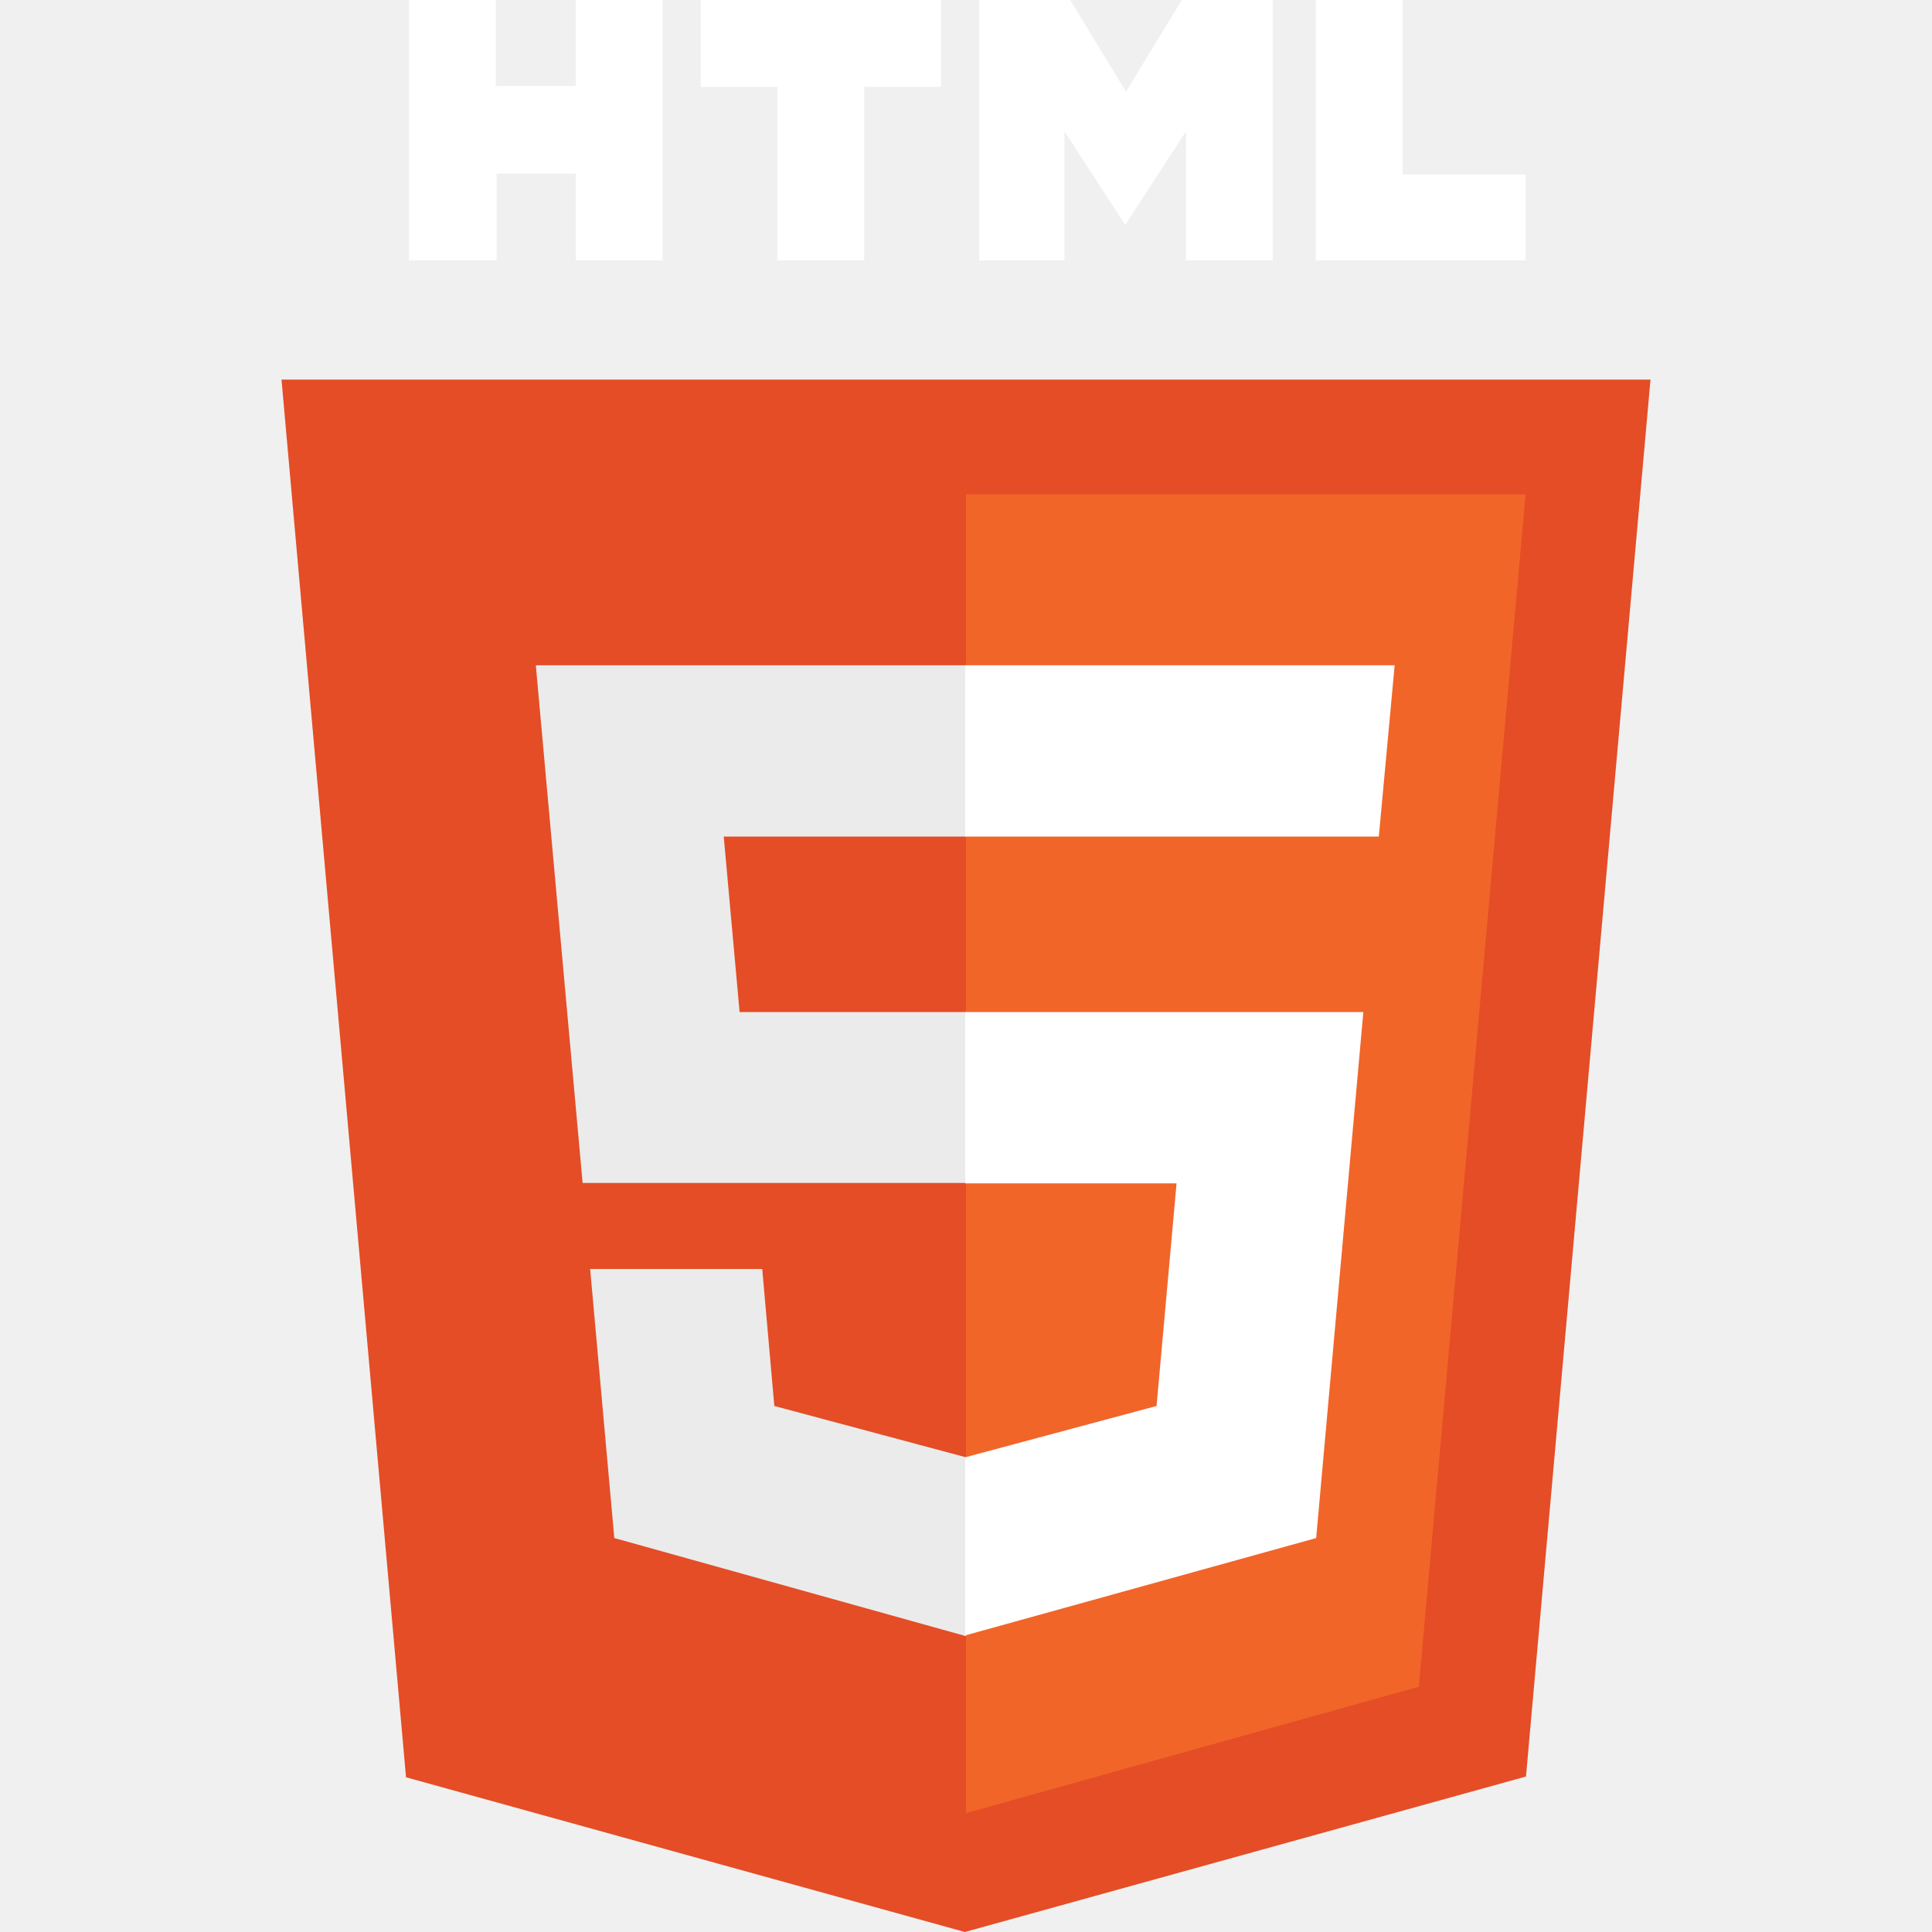
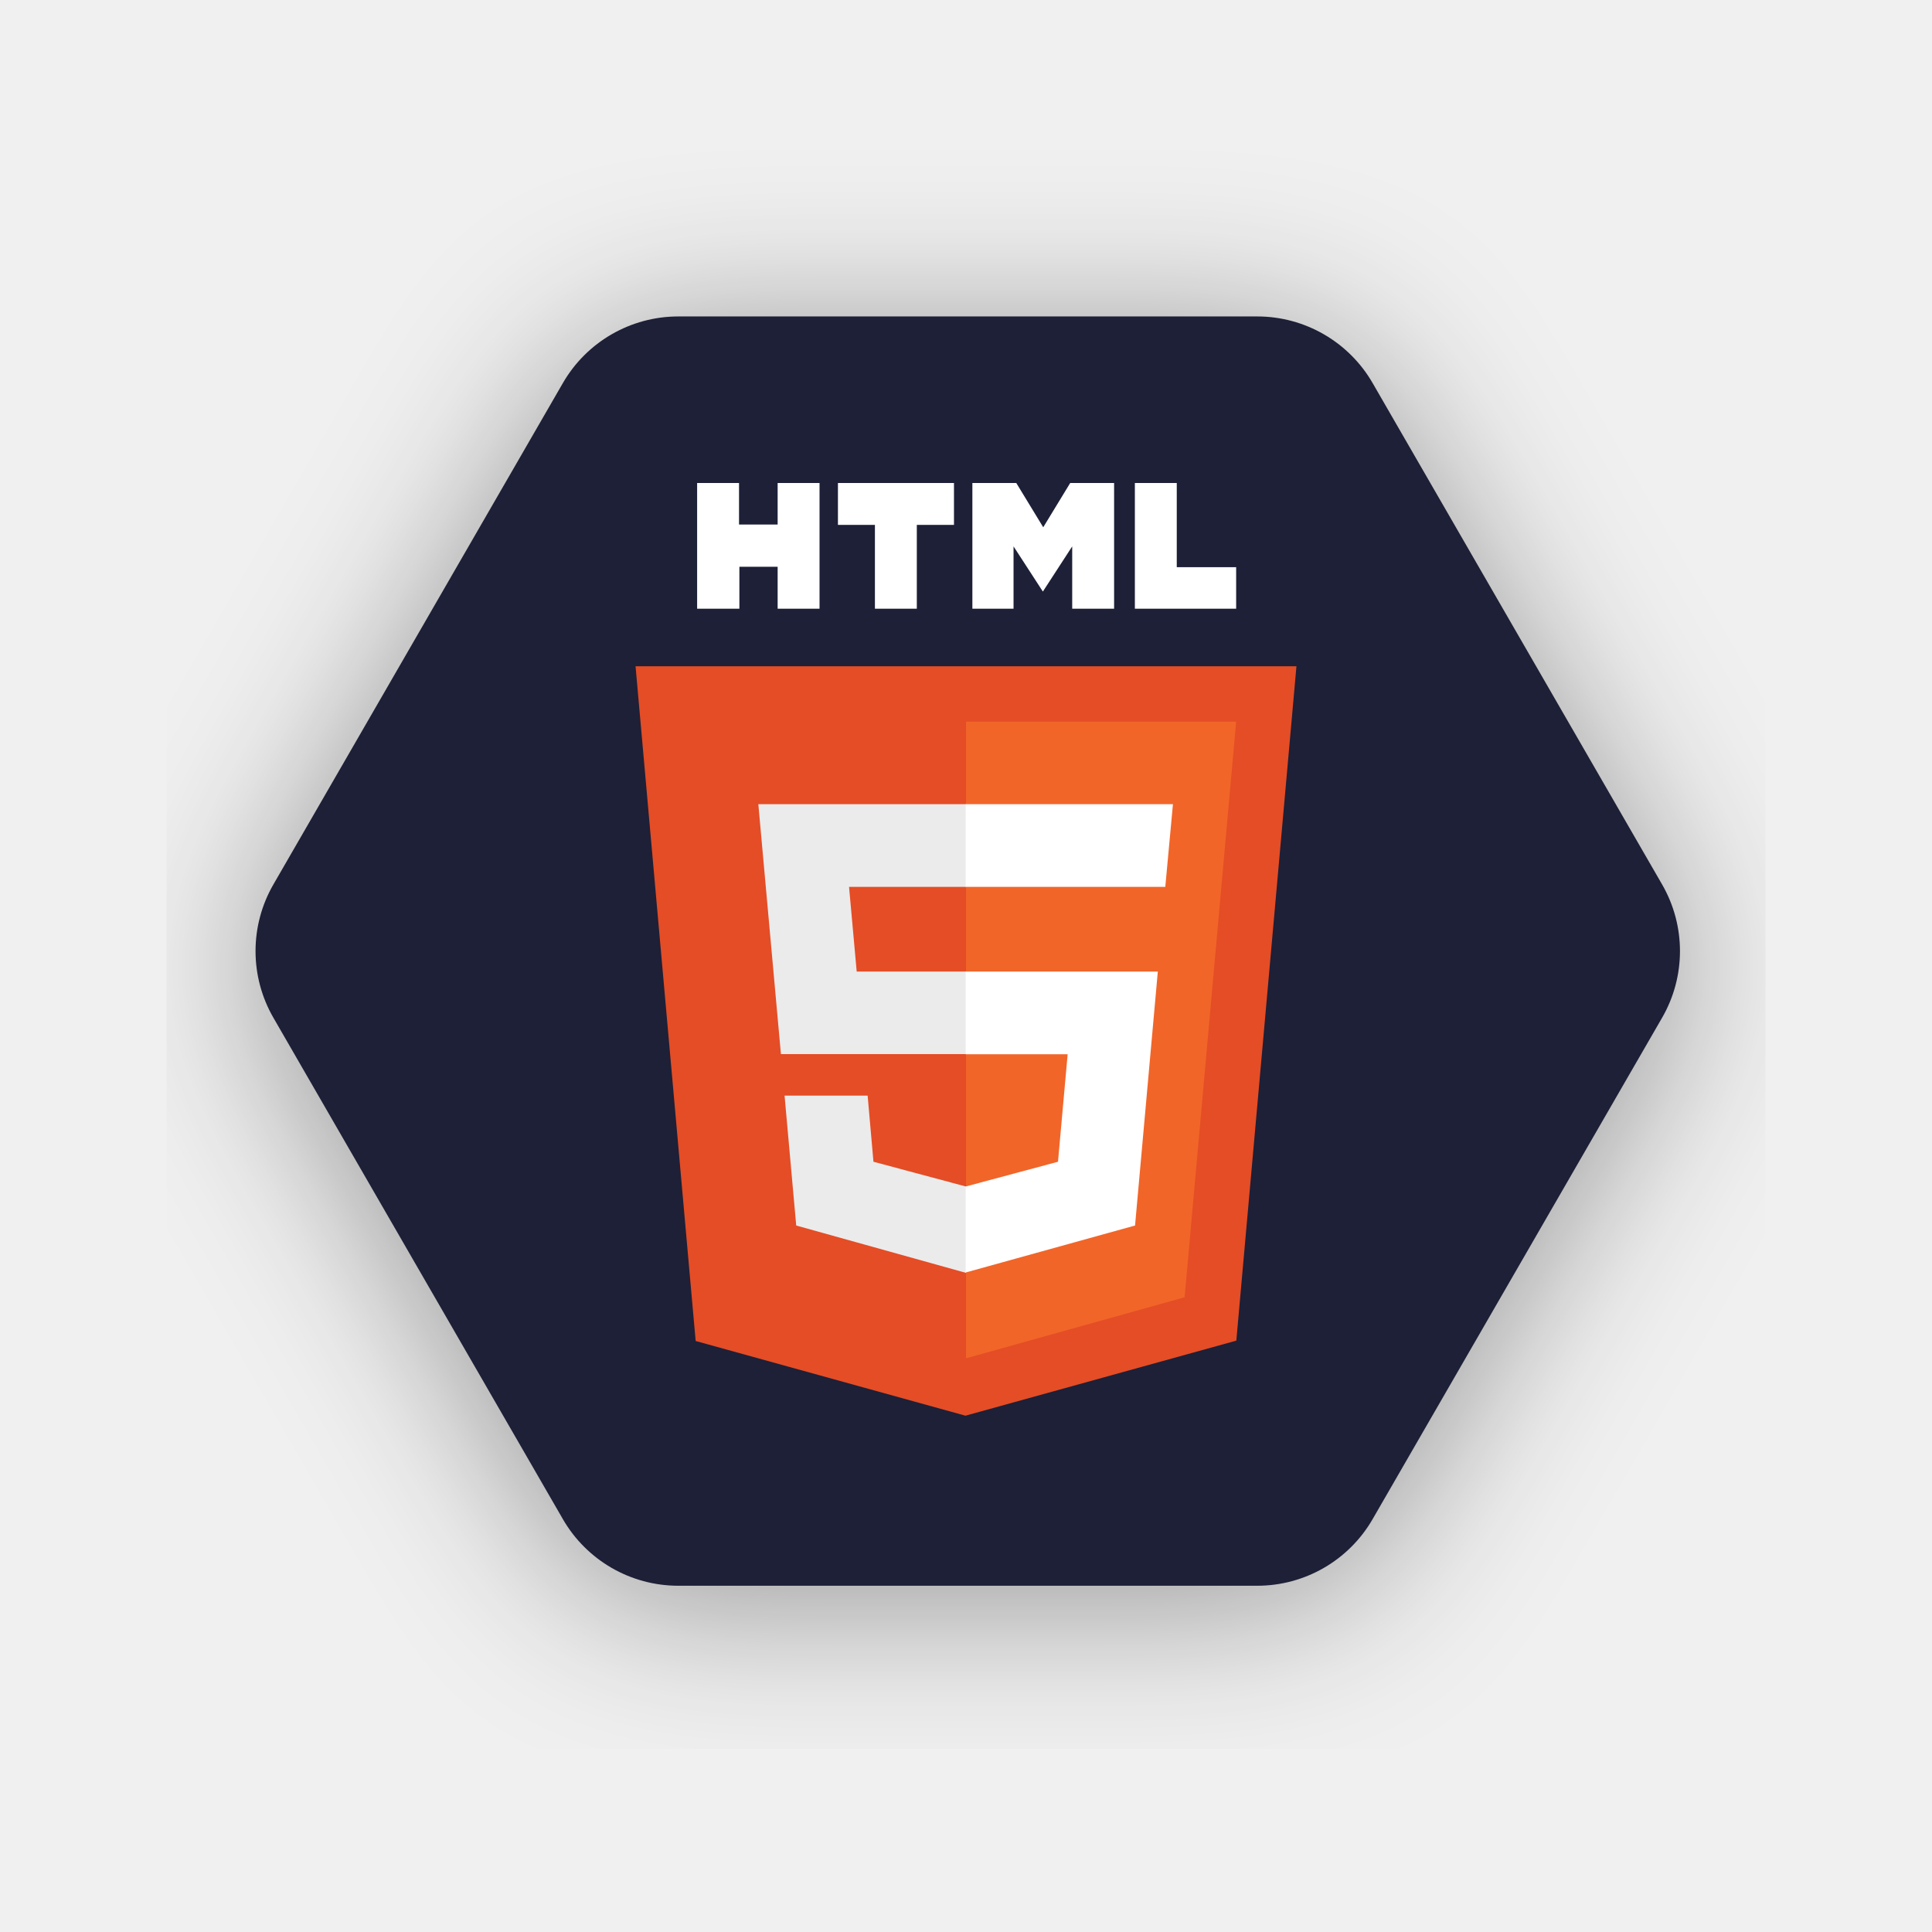
- <svg xmlns="http://www.w3.org/2000/svg" width="112" height="112" viewBox="0 0 112 112" fill="none">
-   <path d="M23.712 0H28.744V4.987H33.381V0H38.413V15.094H33.381V10.062H28.788V15.094H23.712V0ZM45.062 5.031H40.622V0H54.556V5.031H50.094V15.094H45.062V5.031ZM56.766 0H62.038L65.275 5.316L68.513 0H73.784V15.094H68.753V7.612L65.231 13.037L61.709 7.612V15.094H56.766V0ZM76.278 0H81.309V10.106H88.441V15.094H76.278" fill="white" />
-   <path d="M23.538 103.031L16.319 22.006H95.681L88.463 102.987L55.934 112" fill="#E44D26" />
-   <path d="M56 105.109V28.656H88.441L82.25 97.781" fill="#F16529" />
-   <path d="M31.062 38.566H56V48.497H41.956L42.875 58.669H56V68.578H33.775L31.062 38.566ZM34.212 73.566H44.188L44.888 81.506L56 84.481V94.85L35.612 89.162" fill="#EBEBEB" />
-   <path d="M80.85 38.566H55.956V48.497H79.931L80.85 38.566ZM79.034 58.669H55.956V68.6H68.206L67.047 81.506L55.956 84.481V94.806L76.3 89.163" fill="white" />
+ <svg xmlns="http://www.w3.org/2000/svg" width="232" height="232" viewBox="0 0 232 232" fill="none">
+   <g clip-path="url(#clip0)" filter="url(#filter0_d)">
+     <path d="M67.591 46C70.45 41.05 75.732 38 81.448 38L150.973 38C156.689 38 161.971 41.05 164.829 46L199.591 106.21C202.45 111.161 202.45 117.26 199.591 122.21L164.829 182.42C161.971 187.371 156.689 190.42 150.973 190.42L81.448 190.42C75.732 190.42 70.45 187.371 67.591 182.42L32.829 122.21C29.971 117.26 29.971 111.161 32.829 106.21L67.591 46Z" fill="#1D2037" />
+     <path d="M83.713 58H88.744V62.987H93.381V58H98.412V73.094H93.381V68.062H88.787V73.094H83.713V58ZM105.063 63.031H100.622V58H114.556V63.031H110.094V73.094H105.063V63.031ZM116.766 58H122.038L125.275 63.316L128.513 58H133.784V73.094H128.753V65.612L125.231 71.037L121.709 65.612V73.094H116.766V58ZM136.278 58H141.309V68.106H148.441V73.094H136.278" fill="white" />
+     <path d="M83.537 161.031L76.319 80.006H155.681L148.462 160.987L115.934 170" fill="#E44D26" />
+     <path d="M116 163.109V86.656H148.441L142.25 155.781" fill="#F16529" />
+     <path d="M91.062 96.566H116V106.497H101.956L102.875 116.669H116V126.578H93.775L91.062 96.566ZM94.213 131.566H104.188L104.887 139.506L116 142.481V152.85L95.612 147.163" fill="#EBEBEB" />
+     <path d="M140.85 96.566H115.956V106.497H139.931L140.85 96.566ZM139.034 116.669H115.956V126.6H128.206L127.047 139.506L115.956 142.481V152.806L136.3 147.163" fill="white" />
+   </g>
+   <defs>
+     <filter id="filter0_d" x="0" y="0" width="232" height="232" filterUnits="userSpaceOnUse" color-interpolation-filters="sRGB">
+       <feFlood flood-opacity="0" result="BackgroundImageFix" />
+       <feColorMatrix in="SourceAlpha" type="matrix" values="0 0 0 0 0 0 0 0 0 0 0 0 0 0 0 0 0 0 127 0" />
+       <feOffset dy="2" />
+       <feGaussianBlur stdDeviation="10" />
+       <feColorMatrix type="matrix" values="0 0 0 0 0 0 0 0 0 0 0 0 0 0 0 0 0 0 0.375 0" />
+       <feBlend mode="normal" in2="BackgroundImageFix" result="effect1_dropShadow" />
+       <feBlend mode="normal" in="SourceGraphic" in2="effect1_dropShadow" result="shape" />
+     </filter>
+     <clipPath id="clip0">
+       <rect width="192" height="192" fill="white" transform="translate(20 18)" />
+     </clipPath>
+   </defs>
</svg>
